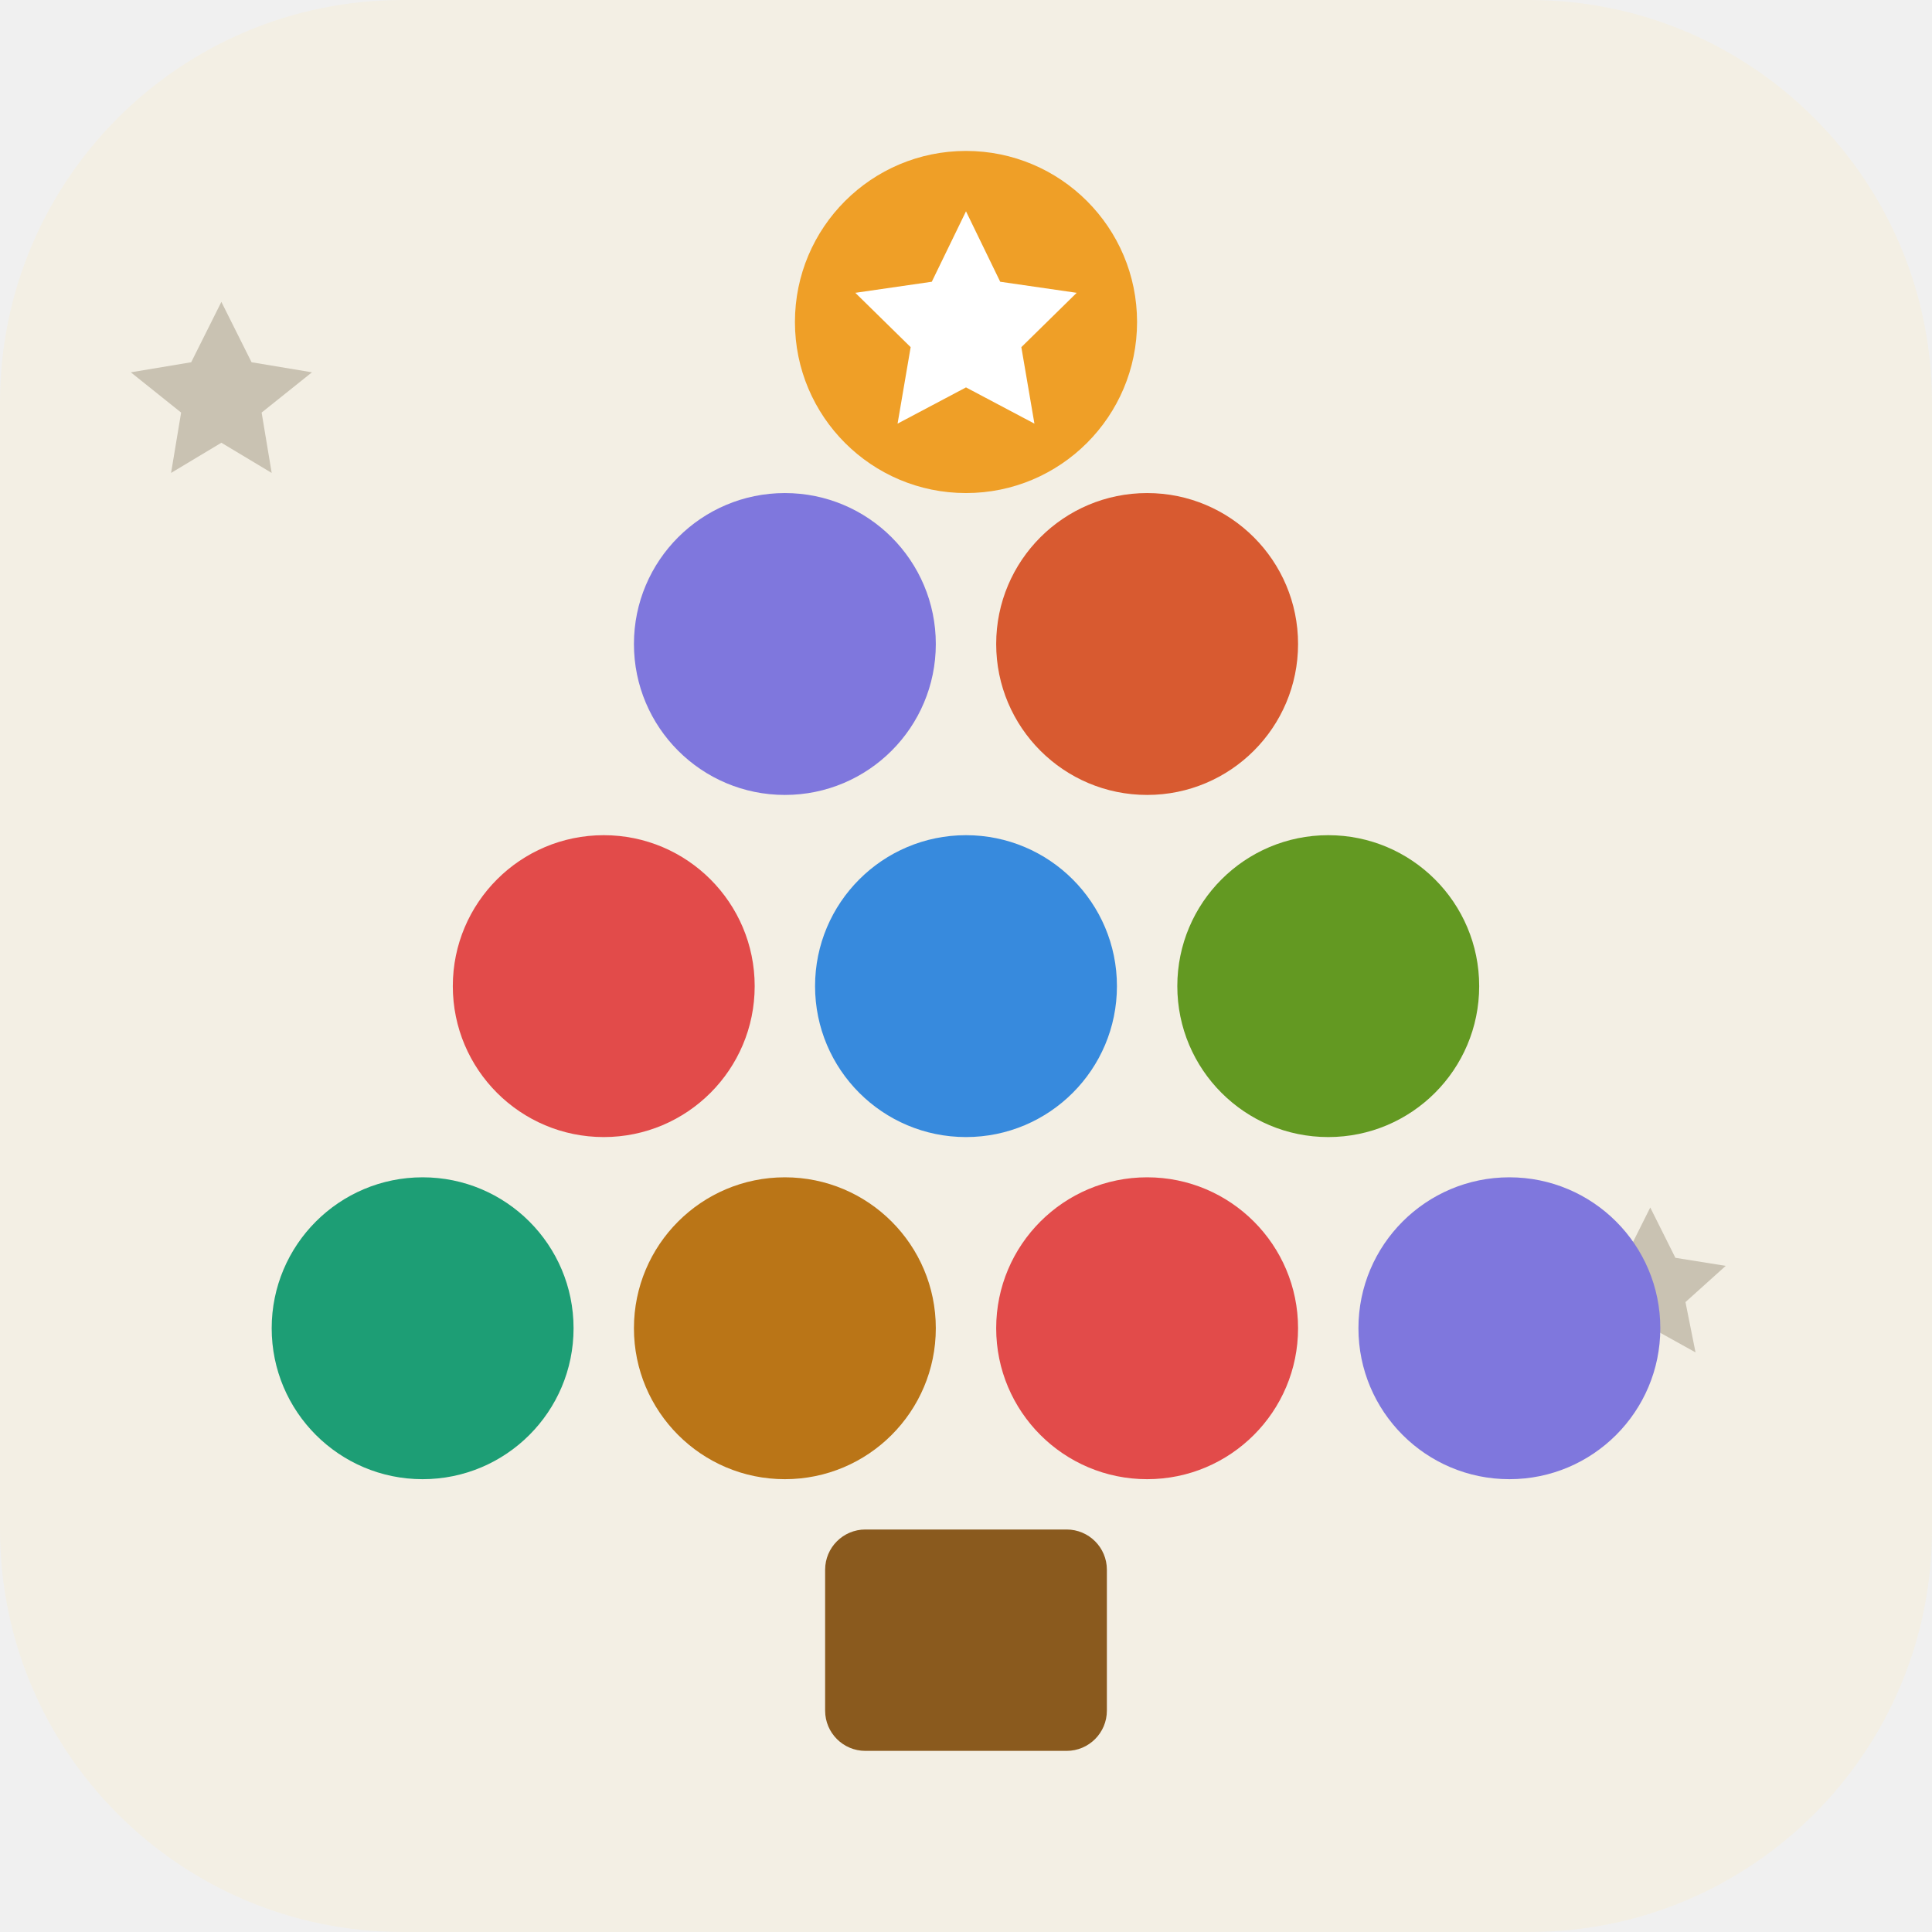
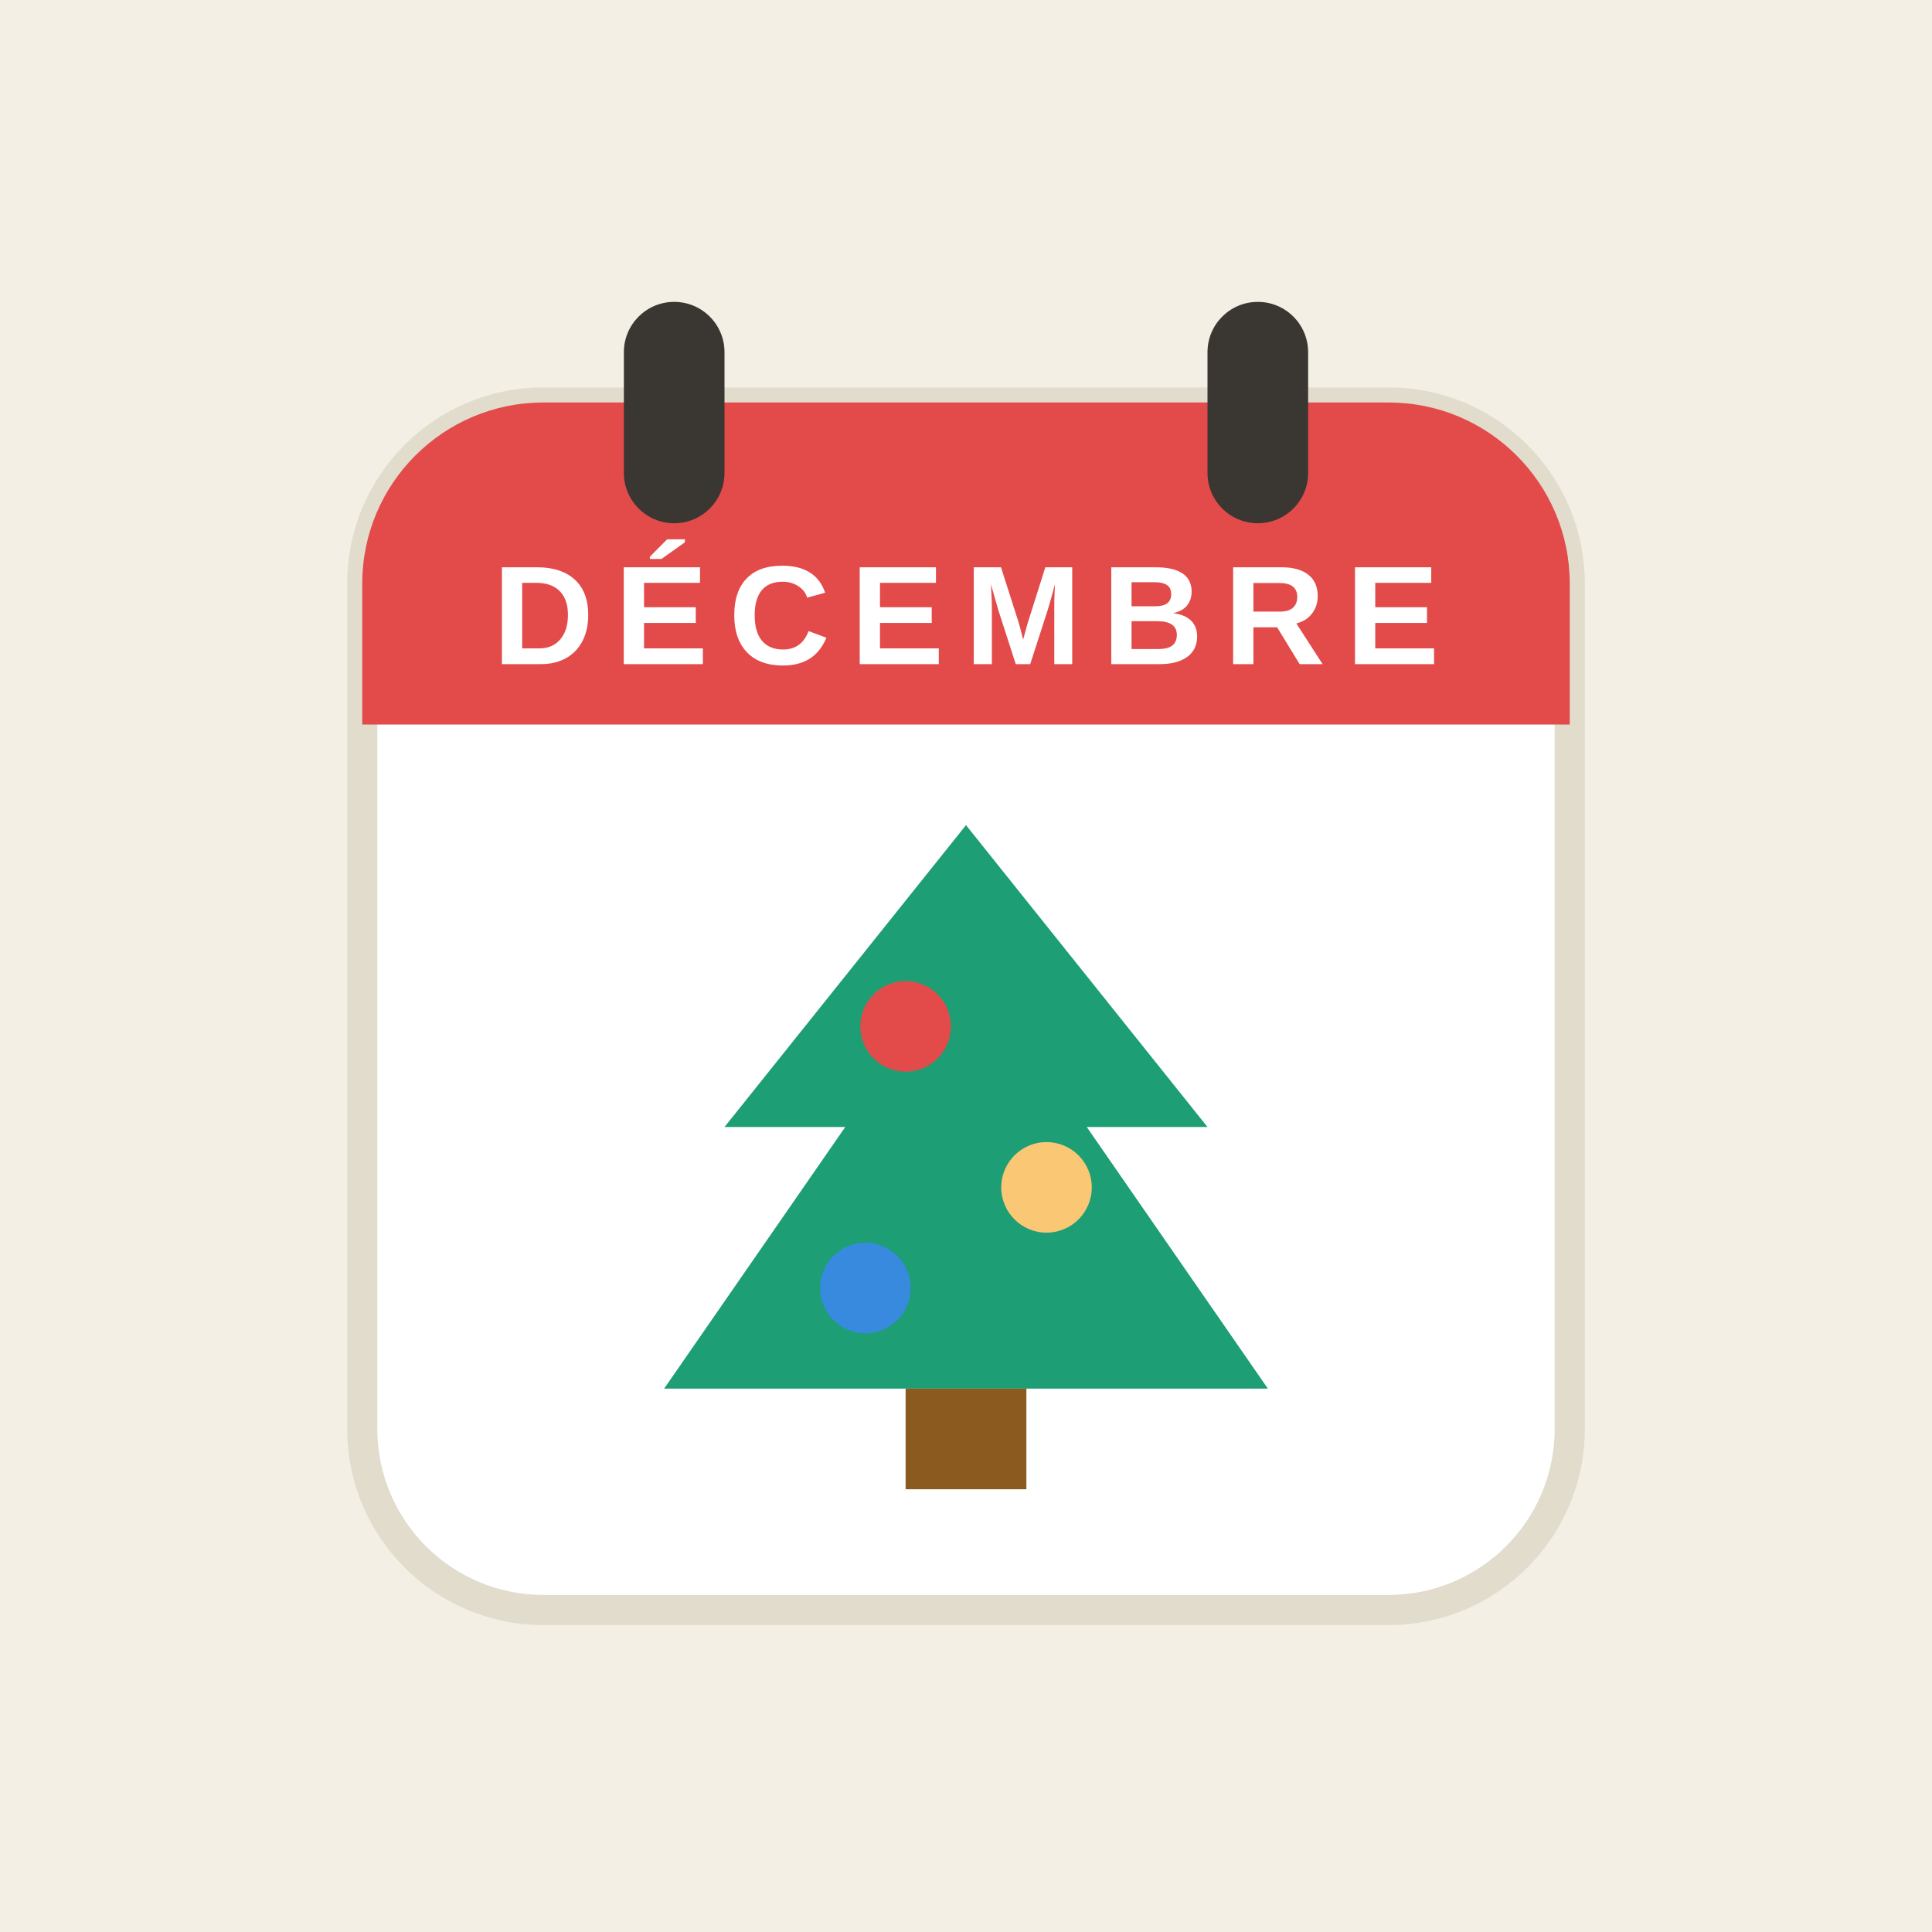
<svg xmlns="http://www.w3.org/2000/svg" viewBox="0 0 192 192">
-   <rect width="192" height="192" rx="40" fill="#F3EFE4" />
-   <g fill="#C9C2B2">
-     <path d="M22 30l3 6 6 1-5 4 1 6-5-3-5 3 1-6-5-4 6-1z" />
-     <path d="M164 120l2.5 5 5 .8-4 3.6 1 5-4.5-2.5-4.5 2.5 1-5-4-3.6 5-.8z" />
-   </g>
-   <circle cx="96" cy="32" r="17" fill="#EF9F27" />
-   <path d="M96 21l3.4 7 7.6 1.1-5.5 5.4 1.3 7.6-6.8-3.6-6.8 3.6 1.3-7.6-5.5-5.4 7.6-1.1z" fill="#fff" />
-   <circle cx="78" cy="64" r="15" fill="#7F77DD" />
-   <circle cx="114" cy="64" r="15" fill="#D85A30" />
-   <circle cx="60" cy="98" r="15" fill="#E24B4A" />
-   <circle cx="96" cy="98" r="15" fill="#378ADD" />
-   <circle cx="132" cy="98" r="15" fill="#639922" />
-   <circle cx="42" cy="132" r="15" fill="#1D9E75" />
-   <circle cx="78" cy="132" r="15" fill="#BA7517" />
-   <circle cx="114" cy="132" r="15" fill="#E24B4A" />
-   <circle cx="150" cy="132" r="15" fill="#7F77DD" />
-   <rect x="82" y="152" width="28" height="22" rx="4" fill="#8A5A1E" />
+   <rect width="192" height="192" fill="#F3EFE4" />
+   <rect x="36" y="40" width="120" height="120" rx="18" fill="#fff" stroke="#E2DCCD" stroke-width="3" />
+   <path d="M36 58a18 18 0 0 1 18-18h84a18 18 0 0 1 18 18v14H36z" fill="#E24B4A" />
+   <rect x="62" y="30" width="10" height="22" rx="5" fill="#3A3631" />
+   <rect x="120" y="30" width="10" height="22" rx="5" fill="#3A3631" />
+   <text x="96" y="66" font-family="Arial,Helvetica,sans-serif" font-weight="700" font-size="14" fill="#fff" text-anchor="middle" letter-spacing="2">DÉCEMBRE</text>
+   <path d="M96 82l-24 30h12l-18 26h60l-18-26h12z" fill="#1D9E75" />
+   <rect x="90" y="138" width="12" height="10" fill="#8A5A1E" />
+   <circle cx="90" cy="102" r="4.5" fill="#E24B4A" />
+   <circle cx="104" cy="118" r="4.5" fill="#FAC775" />
+   <circle cx="86" cy="128" r="4.5" fill="#378ADD" />
</svg>
